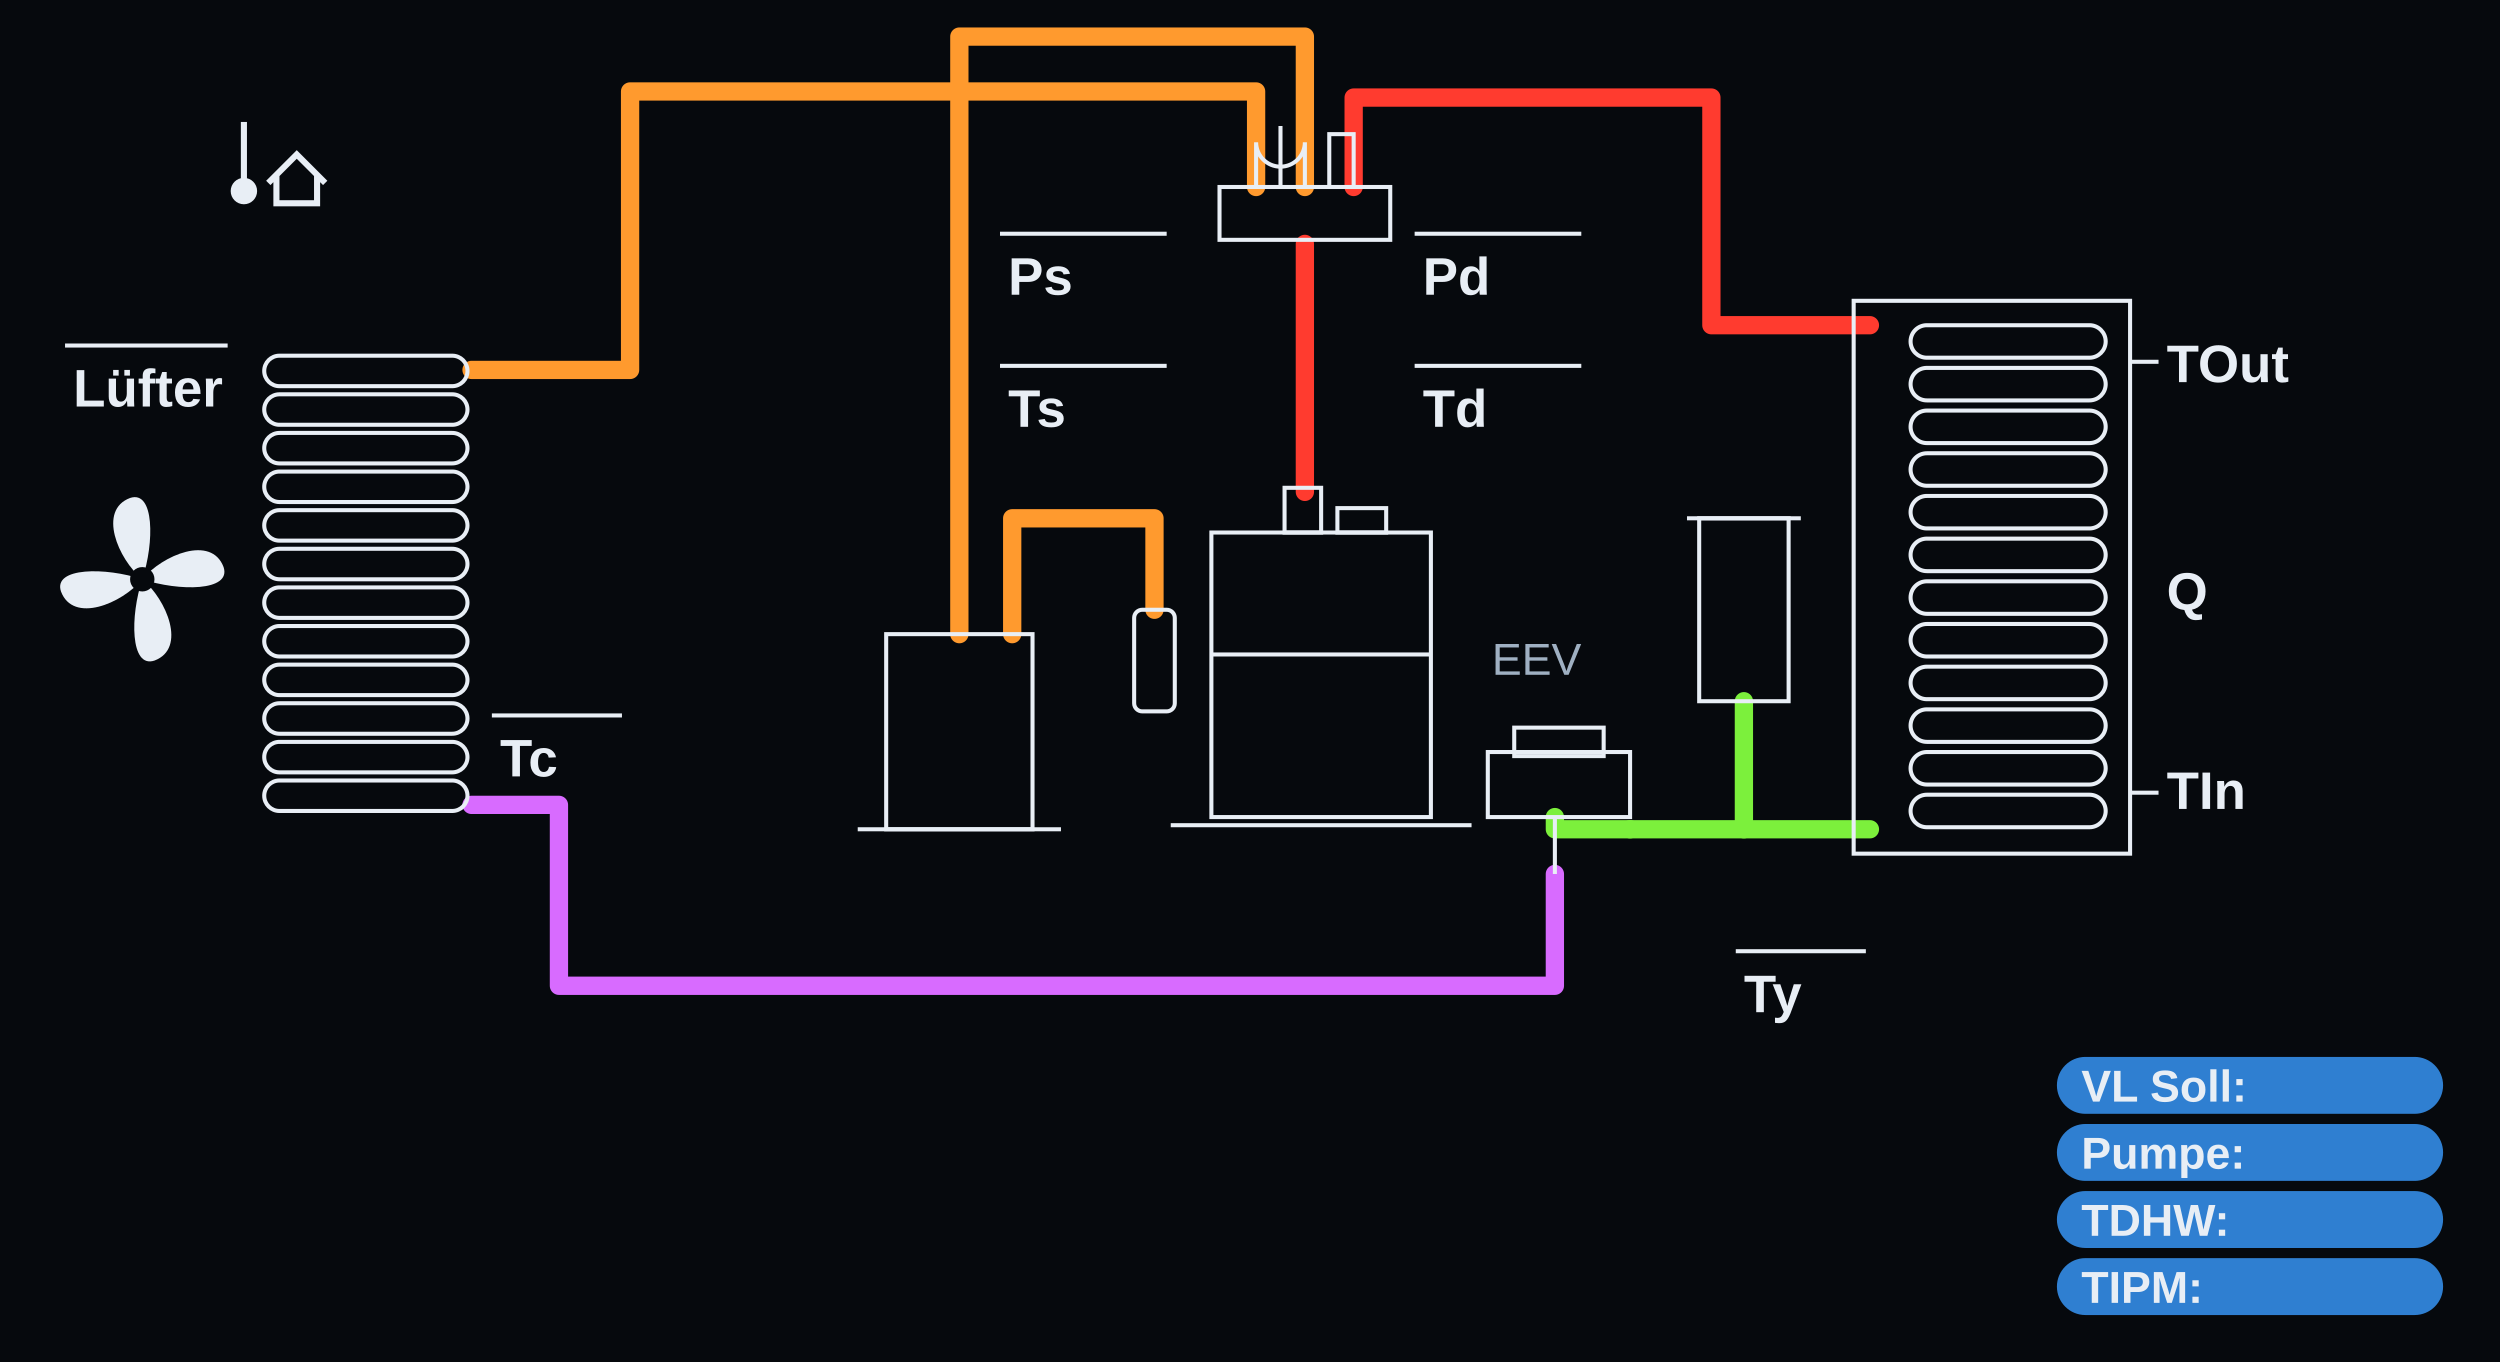
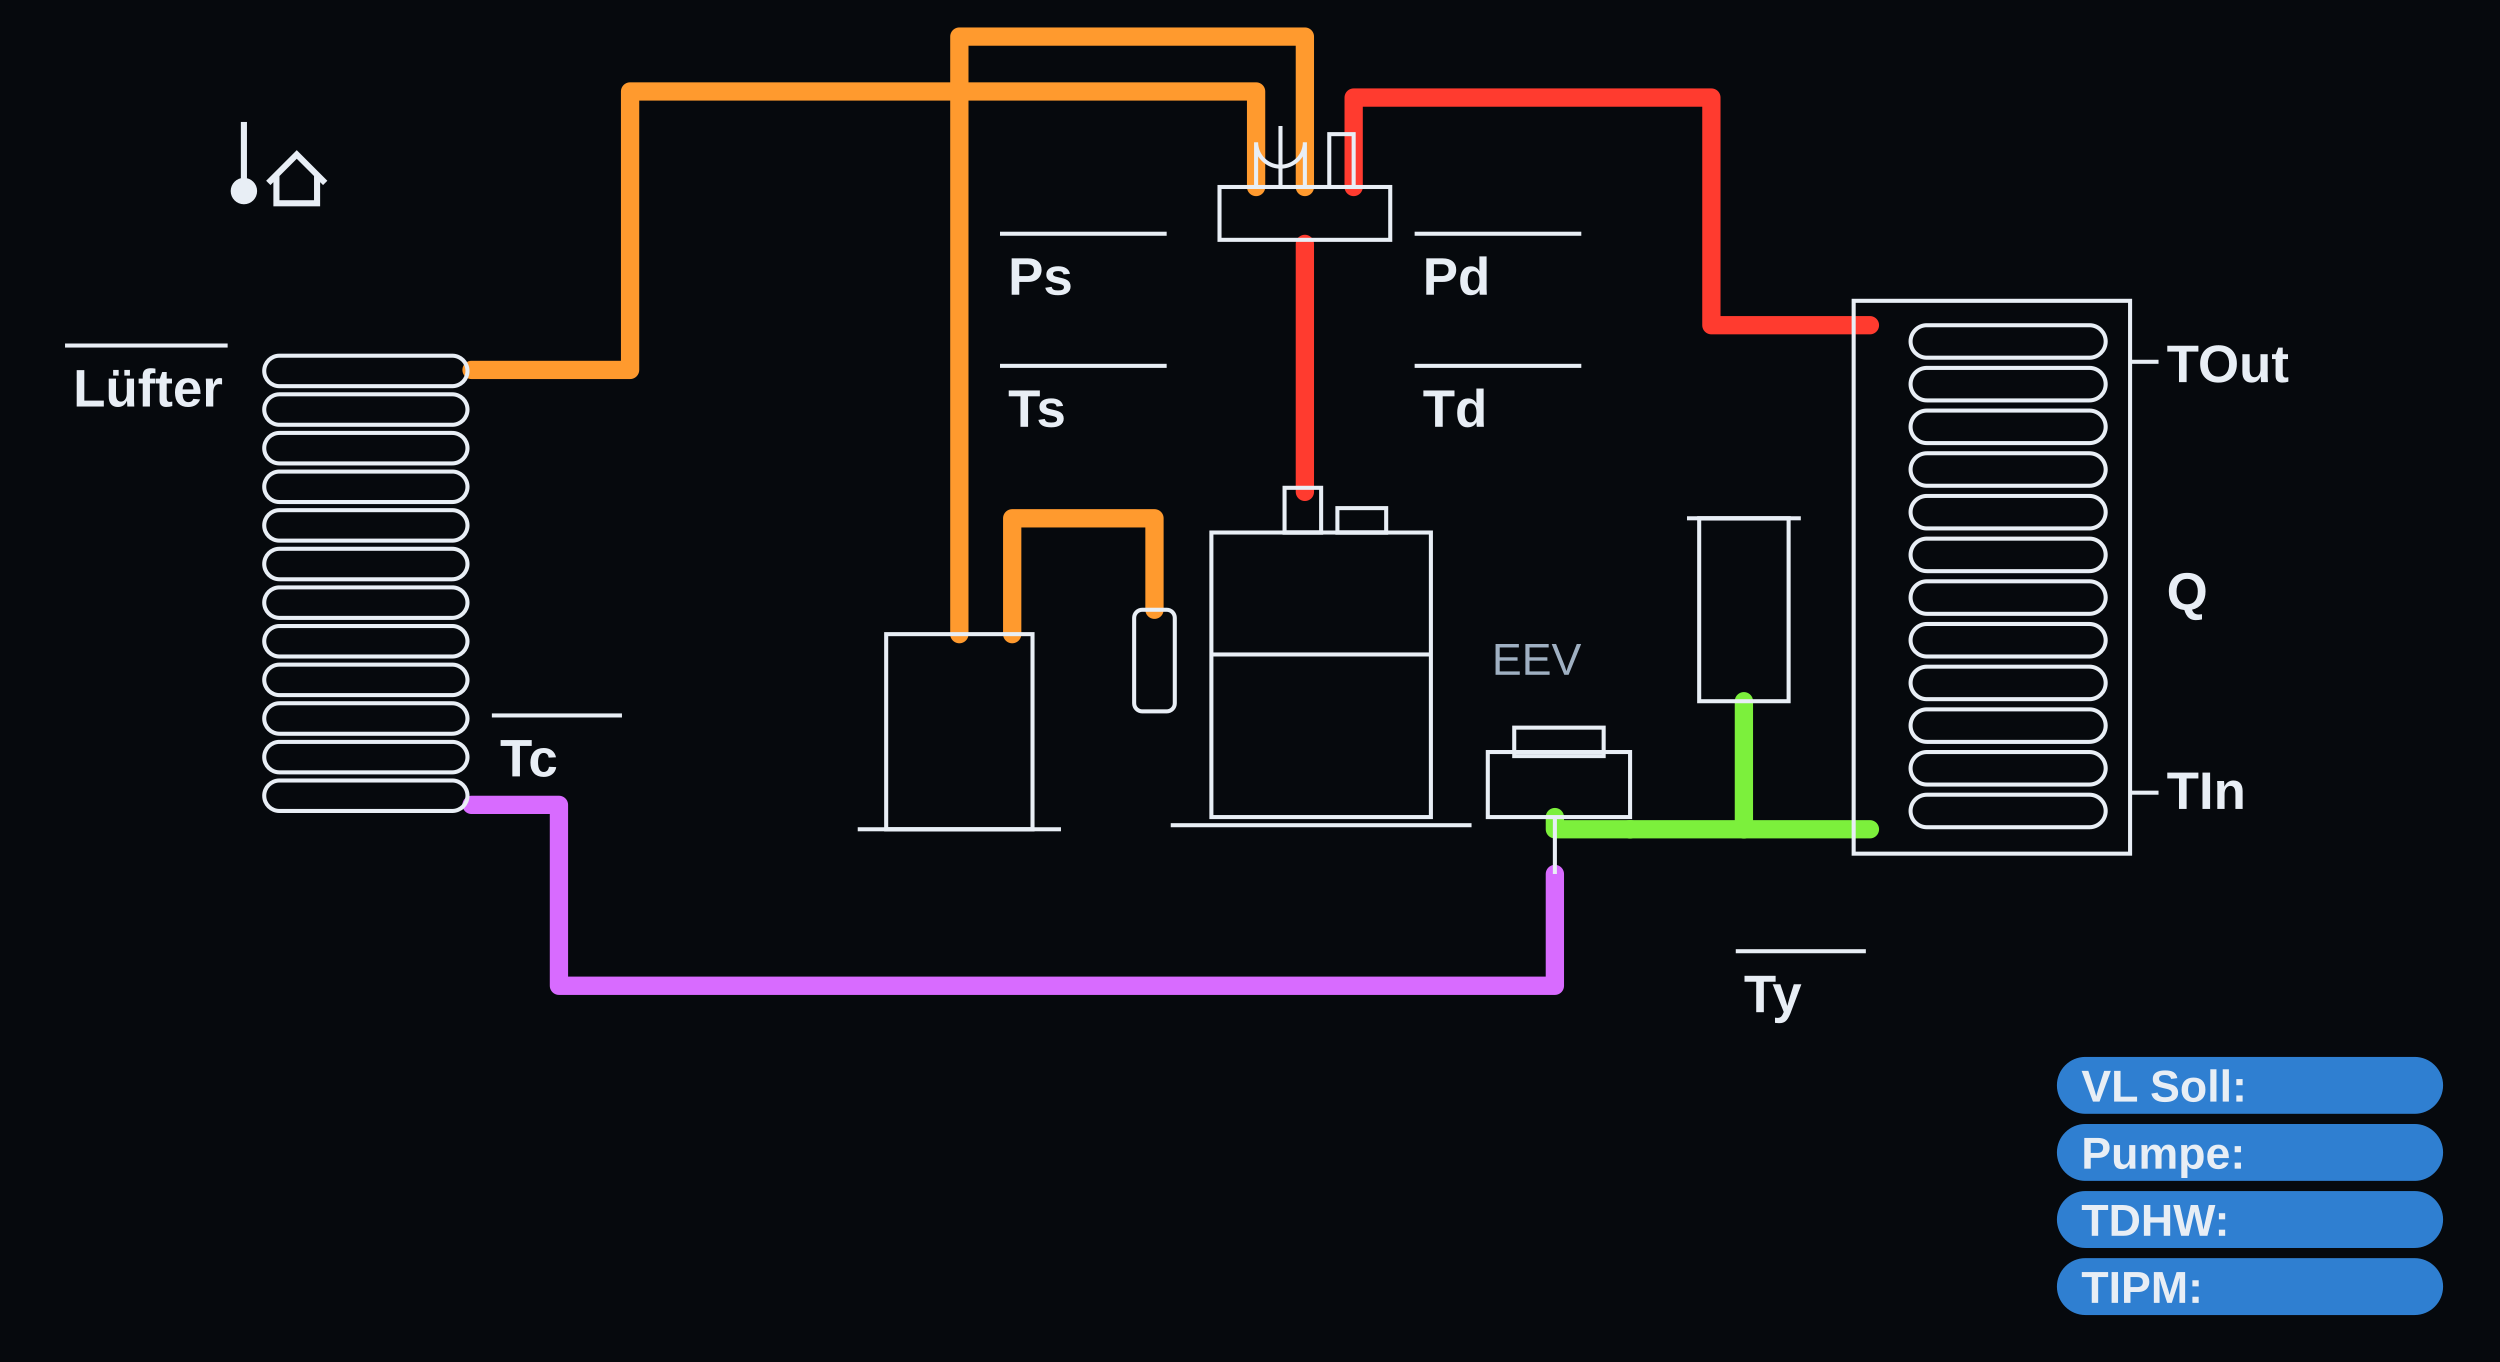
<svg xmlns="http://www.w3.org/2000/svg" viewBox="230 170 1230 670" width="1230" height="670">
  <defs>
    <style>.l{fill:#e8eef5;font:600 26px Arial,Helvetica,sans-serif}.s{fill:#9fb0c2;font:500 22px Arial,Helvetica,sans-serif}.u{stroke:#e8eef5;stroke-width:2}</style>
  </defs>
  <rect width="1600" height="900" fill="#06090d" />
  <path d="M462 352 H540 V215 H848 V262" fill="none" stroke="#ff9a2e" stroke-width="9" stroke-linejoin="round" stroke-linecap="round" />
  <path d="M872 262 V188 H702 V482" fill="none" stroke="#ff9a2e" stroke-width="9" stroke-linejoin="round" stroke-linecap="round" />
  <path d="M728 482 V425 H798 V470" fill="none" stroke="#ff9a2e" stroke-width="9" stroke-linejoin="round" stroke-linecap="round" />
  <path d="M872 412 V290" fill="none" stroke="#ff3b2f" stroke-width="9" stroke-linejoin="round" stroke-linecap="round" />
  <path d="M896 262 V218 H1072 V330 H1150" fill="none" stroke="#ff3b2f" stroke-width="9" stroke-linejoin="round" stroke-linecap="round" />
  <path d="M1150 578 H1032" fill="none" stroke="#7cf03c" stroke-width="9" stroke-linejoin="round" stroke-linecap="round" />
  <path d="M1088 578 V515" fill="none" stroke="#7cf03c" stroke-width="9" stroke-linejoin="round" stroke-linecap="round" />
  <path d="M1032 578 H995 V572" fill="none" stroke="#7cf03c" stroke-width="9" stroke-linejoin="round" stroke-linecap="round" />
  <path d="M995 600 V655 H505 V566 H462" fill="none" stroke="#d86bff" stroke-width="9" stroke-linejoin="round" stroke-linecap="round" />
  <rect x="360" y="345" width="100" height="15" rx="7.5" fill="none" class="u" />
  <rect x="360" y="364" width="100" height="15" rx="7.5" fill="none" class="u" />
  <rect x="360" y="383" width="100" height="15" rx="7.5" fill="none" class="u" />
  <rect x="360" y="402" width="100" height="15" rx="7.5" fill="none" class="u" />
  <rect x="360" y="421" width="100" height="15" rx="7.5" fill="none" class="u" />
  <rect x="360" y="440" width="100" height="15" rx="7.5" fill="none" class="u" />
  <rect x="360" y="459" width="100" height="15" rx="7.5" fill="none" class="u" />
  <rect x="360" y="478" width="100" height="15" rx="7.5" fill="none" class="u" />
  <rect x="360" y="497" width="100" height="15" rx="7.5" fill="none" class="u" />
  <rect x="360" y="516" width="100" height="15" rx="7.5" fill="none" class="u" />
  <rect x="360" y="535" width="100" height="15" rx="7.5" fill="none" class="u" />
  <rect x="360" y="554" width="100" height="15" rx="7.5" fill="none" class="u" />
-   <g transform="translate(300 455)" fill="#e8eef5">
-     <path transform="rotate(0)" d="M0 0 C 10 -12, 34 -22, 40 -6 C 44 6, 18 6, 0 0Z" />
-     <path transform="rotate(90)" d="M0 0 C 10 -12, 34 -22, 40 -6 C 44 6, 18 6, 0 0Z" />
-     <path transform="rotate(180)" d="M0 0 C 10 -12, 34 -22, 40 -6 C 44 6, 18 6, 0 0Z" />
-     <path transform="rotate(270)" d="M0 0 C 10 -12, 34 -22, 40 -6 C 44 6, 18 6, 0 0Z" />
-     <circle r="6" fill="#06090d" />
-   </g>
  <rect x="830" y="262" width="84" height="26" fill="none" class="u" />
  <path d="M848 262 v-22 a12 12 0 0 0 24 0 v22 M860 262 v-30" fill="none" class="u" />
  <path d="M884 262 v-26 h12 v26" fill="none" class="u" />
  <rect x="666" y="482" width="72" height="96" fill="none" class="u" />
  <path d="M652 578 H752" class="u" />
  <rect x="788" y="470" width="20" height="50" rx="4" fill="none" class="u" />
  <rect x="826" y="432" width="108" height="140" fill="none" class="u" />
  <path d="M806 576 H954" class="u" />
  <rect x="862" y="410" width="18" height="22" fill="none" class="u" />
  <rect x="888" y="420" width="24" height="12" fill="none" class="u" />
  <path d="M826 492 H934" class="u" />
  <rect x="962" y="540" width="70" height="32" fill="none" class="u" />
  <rect x="975" y="528" width="44" height="14" fill="none" class="u" />
  <path d="M995 572 v28" class="u" />
  <rect x="1066" y="425" width="44" height="90" fill="none" class="u" />
  <path d="M1060 425 H1116" class="u" />
  <rect x="1142" y="318" width="136" height="272" fill="none" class="u" />
  <rect x="1170" y="330" width="96" height="16" rx="8" fill="none" class="u" />
  <rect x="1170" y="351" width="96" height="16" rx="8" fill="none" class="u" />
  <rect x="1170" y="372" width="96" height="16" rx="8" fill="none" class="u" />
  <rect x="1170" y="393" width="96" height="16" rx="8" fill="none" class="u" />
  <rect x="1170" y="414" width="96" height="16" rx="8" fill="none" class="u" />
  <rect x="1170" y="435" width="96" height="16" rx="8" fill="none" class="u" />
  <rect x="1170" y="456" width="96" height="16" rx="8" fill="none" class="u" />
  <rect x="1170" y="477" width="96" height="16" rx="8" fill="none" class="u" />
  <rect x="1170" y="498" width="96" height="16" rx="8" fill="none" class="u" />
  <rect x="1170" y="519" width="96" height="16" rx="8" fill="none" class="u" />
  <rect x="1170" y="540" width="96" height="16" rx="8" fill="none" class="u" />
  <rect x="1170" y="561" width="96" height="16" rx="8" fill="none" class="u" />
  <path d="M1278 348 H1292 M1278 560 H1292" class="u" />
  <path d="M722 285 H804" class="u" />
  <text x="726" y="315" class="l">Ps</text>
  <path d="M722 350 H804" class="u" />
  <text x="726" y="380" class="l">Ts</text>
  <path d="M926 285 H1008" class="u" />
  <text x="930" y="315" class="l">Pd</text>
  <path d="M926 350 H1008" class="u" />
  <text x="930" y="380" class="l">Td</text>
  <path d="M472 522 H536" class="u" />
  <text x="476" y="552" class="l">Tc</text>
  <path d="M1084 638 H1148" class="u" />
  <text x="1088" y="668" class="l">Ty</text>
  <path d="M262 340 H342" class="u" />
  <text x="266" y="370" class="l">Lüfter</text>
  <text x="1296" y="358" class="l">TOut</text>
  <text x="1296" y="470" class="l">Q</text>
  <text x="1296" y="568" class="l">TIn</text>
  <text x="900" y="476" class="l" />
  <text x="896" y="512" class="l" />
  <text x="964" y="502" class="s">EEV</text>
  <g transform="translate(344 230)" fill="none" stroke="#e8eef5" stroke-width="3">
    <path d="M6 0 v28" />
    <circle cx="6" cy="34" r="5" fill="#e8eef5" />
    <path d="M18 30 L32 16 L46 30 M22 26 V40 H42 V26" />
  </g>
  <rect x="1242" y="690" width="190" height="28" rx="14" fill="#2f7fd1" />
  <text x="1254" y="712" class="l" style="font-size:22px">VL Soll:</text>
  <rect x="1242" y="723" width="190" height="28" rx="14" fill="#2f7fd1" />
  <text x="1254" y="745" class="l" style="font-size:22px">Pumpe:</text>
  <rect x="1242" y="756" width="190" height="28" rx="14" fill="#2f7fd1" />
  <text x="1254" y="778" class="l" style="font-size:22px">TDHW:</text>
  <rect x="1242" y="789" width="190" height="28" rx="14" fill="#2f7fd1" />
  <text x="1254" y="811" class="l" style="font-size:22px">TIPM:</text>
</svg>
